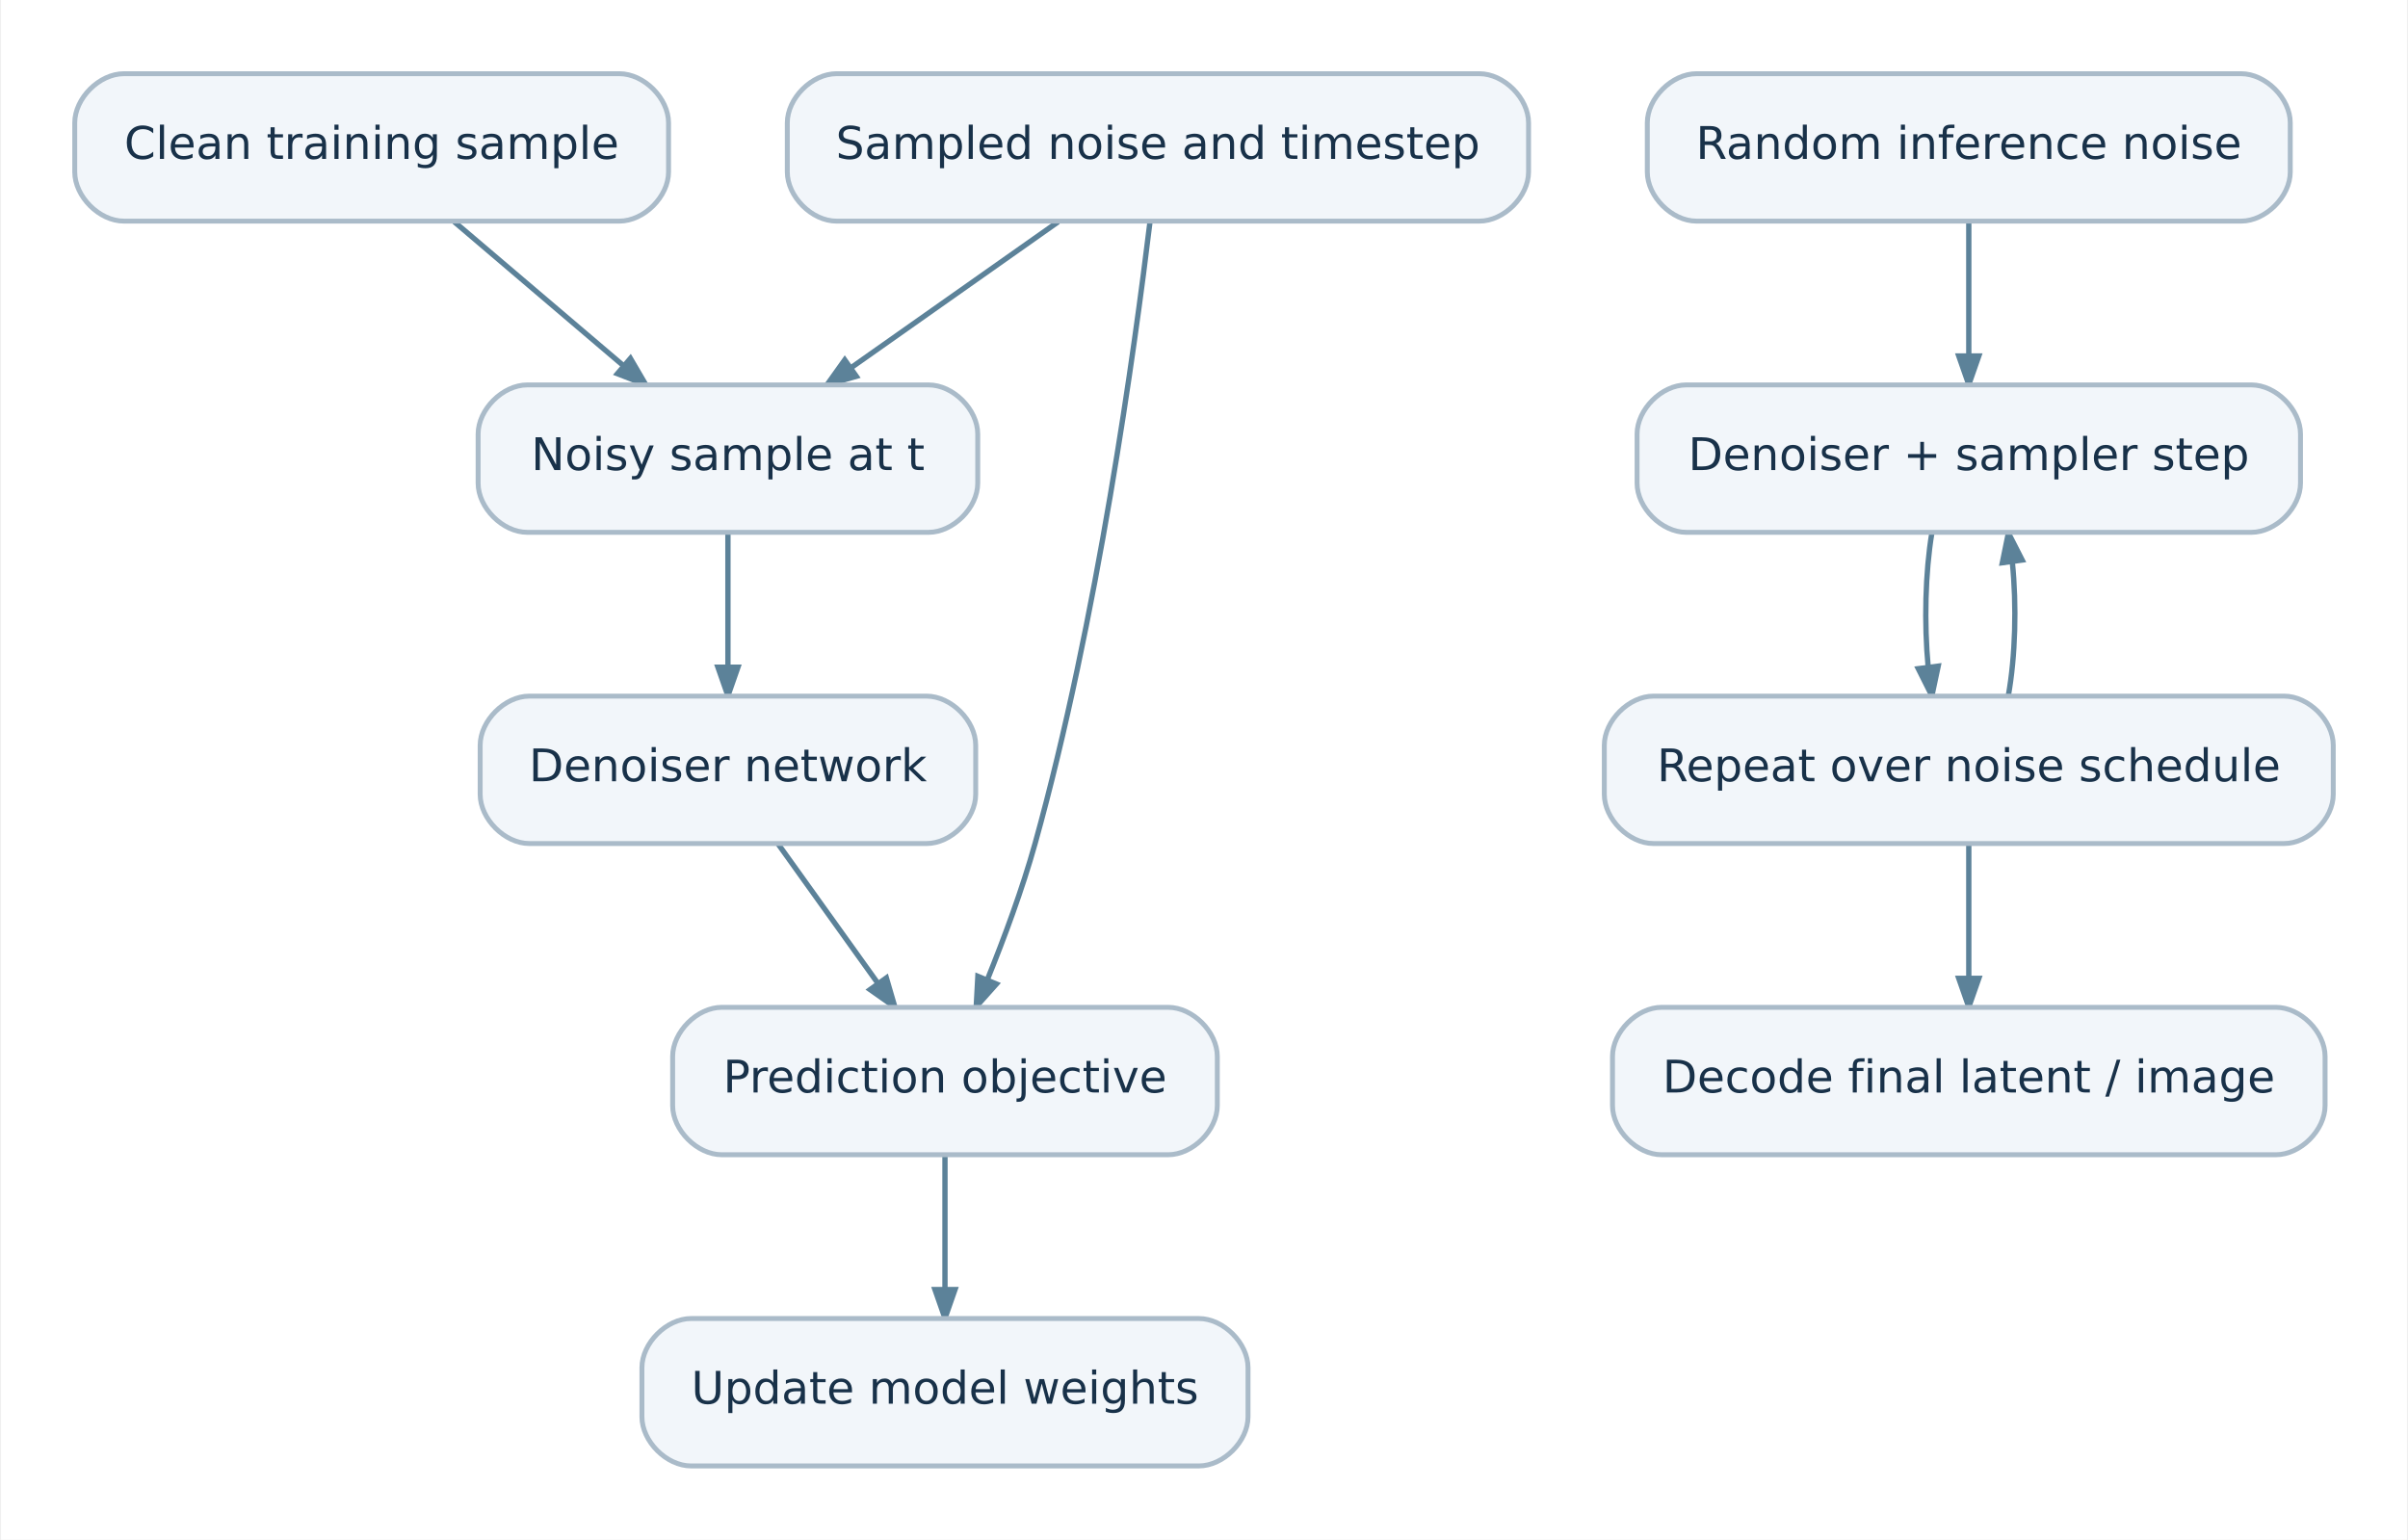
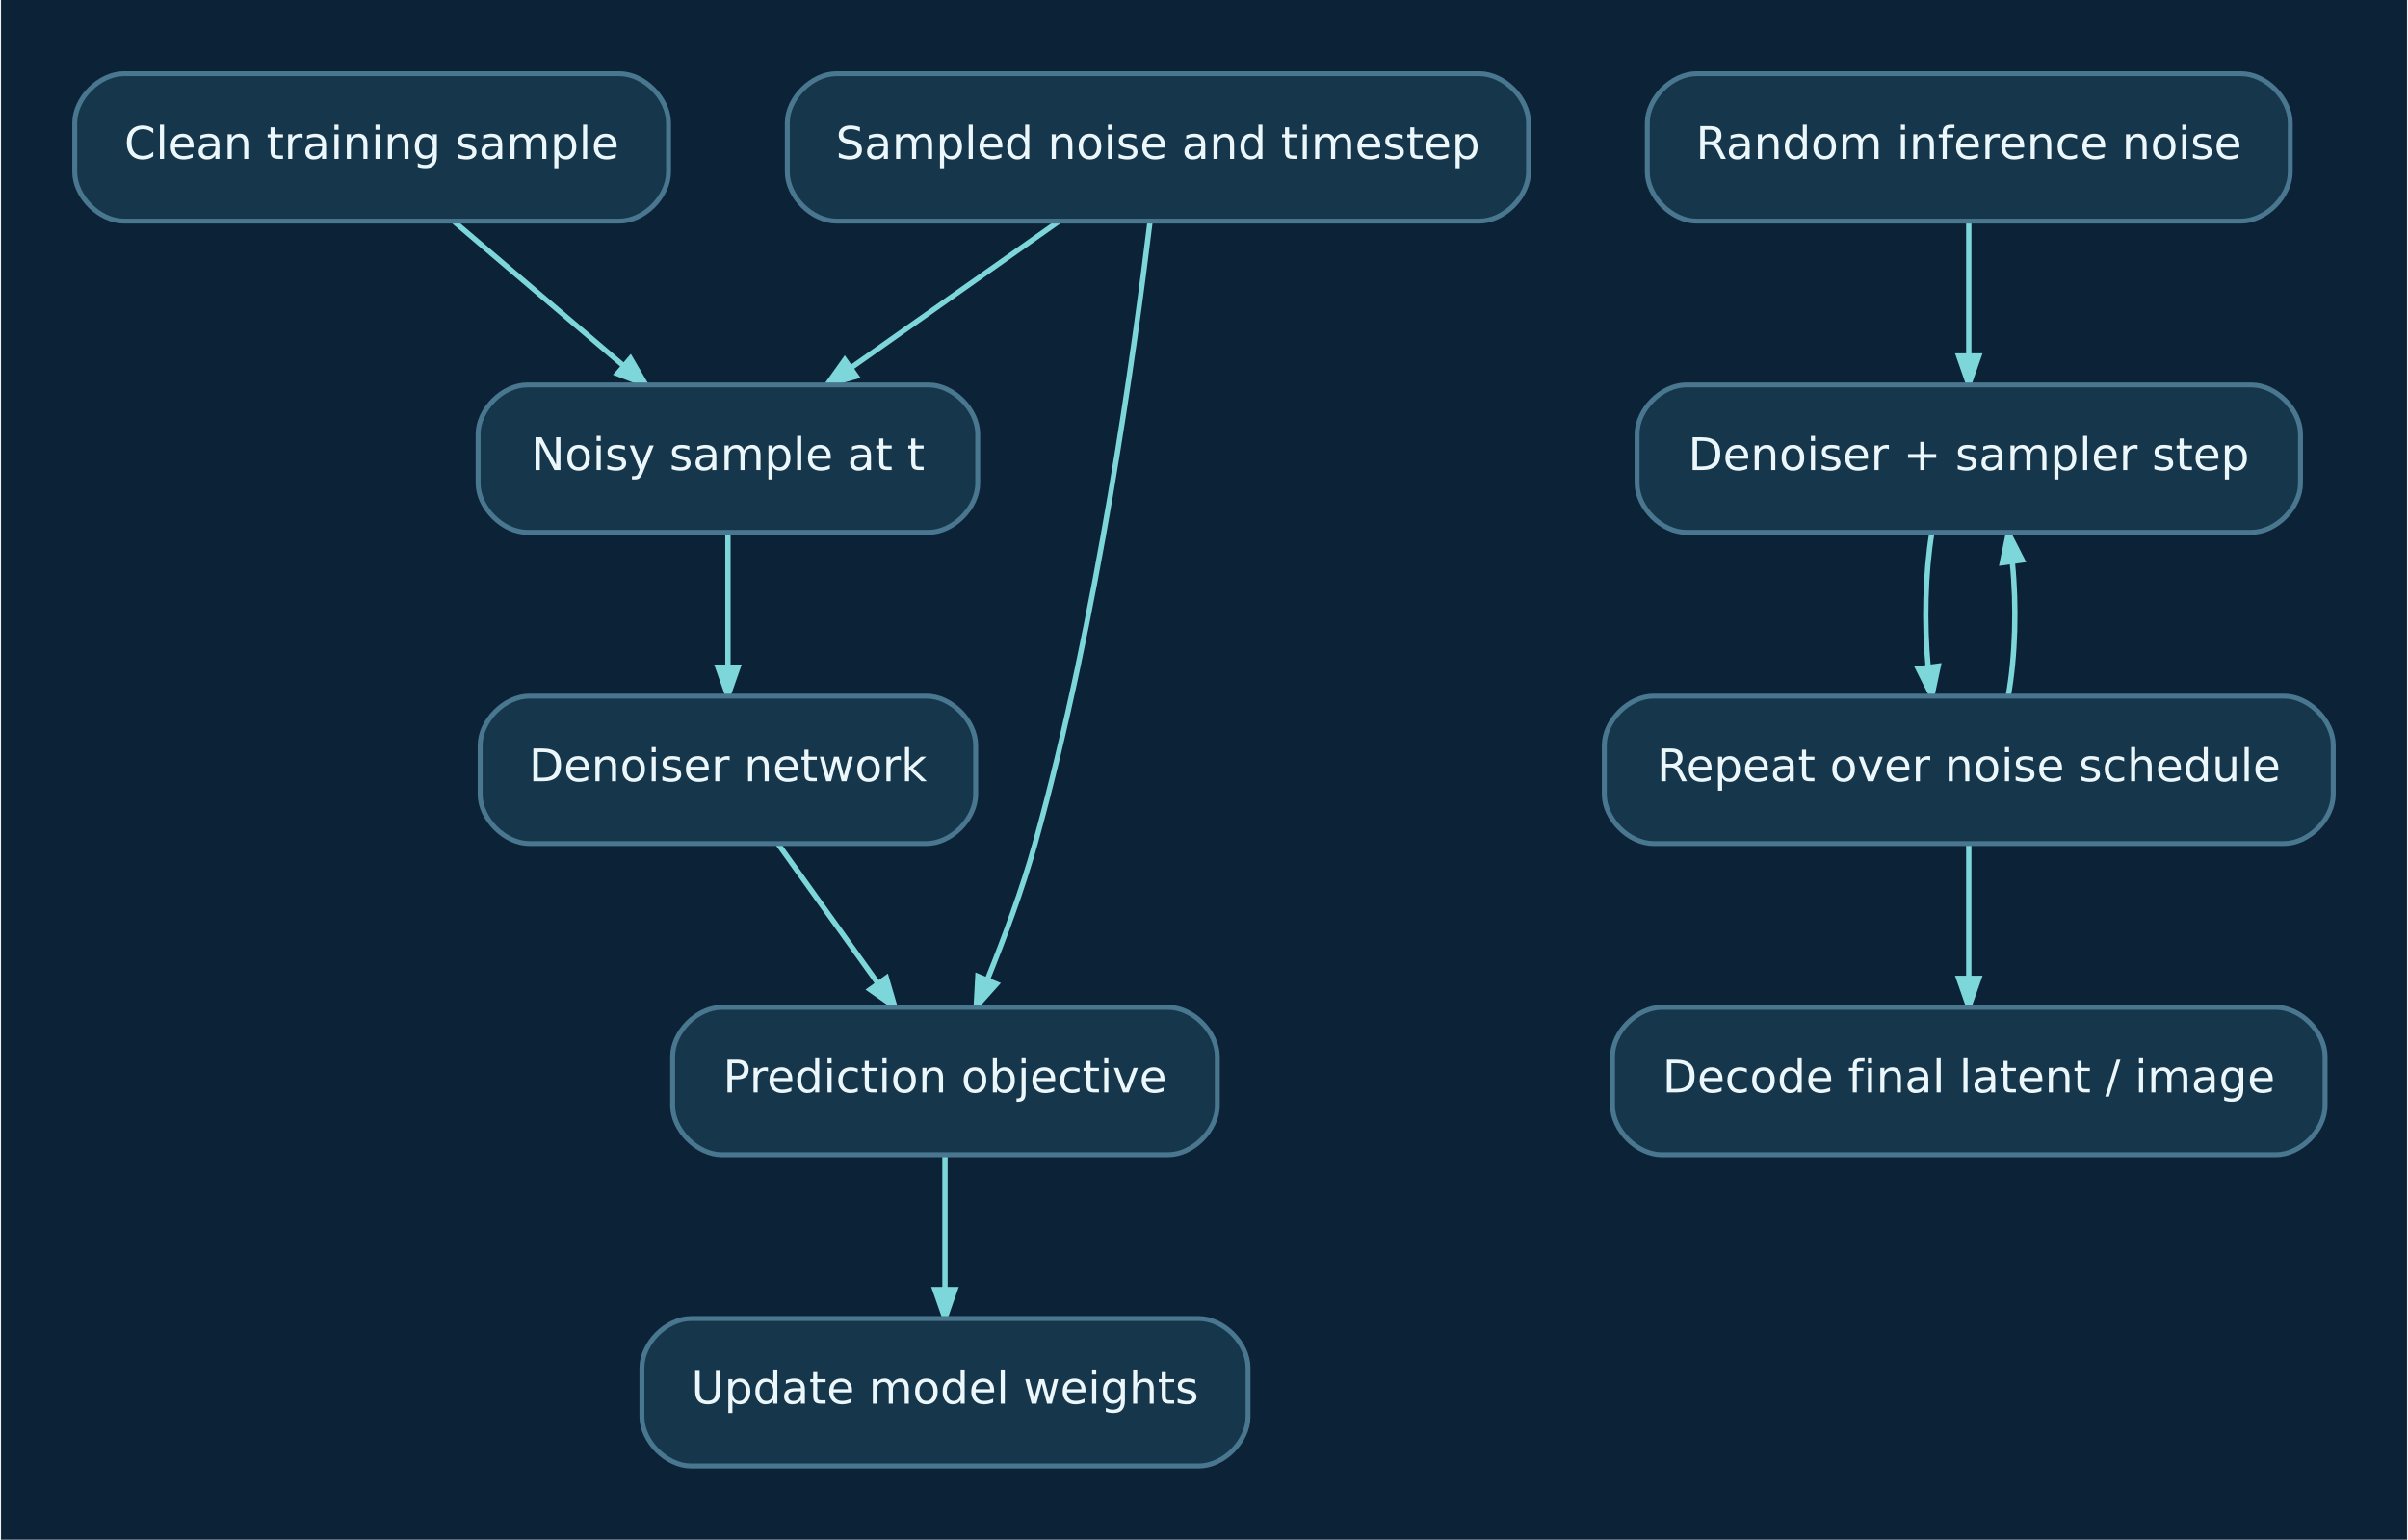
<svg xmlns="http://www.w3.org/2000/svg" width="588pt" height="376pt" viewBox="0.00 0.00 587.50 376.00">
  <g id="graph0" class="graph" transform="scale(1 1) rotate(0) translate(18 358)">
-     <polygon fill="white" stroke="transparent" points="-18,18 -18,-358 569.5,-358 569.5,18 -18,18" />
+     <polygon fill="#0c2236" stroke="transparent" points="-18,18 -18,-358 569.5,-358 569.5,18 -18,18" />
    <g id="edge1" class="edge">
-       <path fill="none" stroke="#5c8299" stroke-width="1.3" d="M92.68,-303.84C104.98,-293.38 120.81,-279.91 133.97,-268.71" />
-       <polygon fill="#5c8299" stroke="#5c8299" stroke-width="1.3" points="135.69,-270.47 139.43,-264.07 132.51,-266.74 135.69,-270.47" />
+       <path fill="none" stroke="#7dd7da" stroke-width="1.3" d="M92.68,-303.84C104.98,-293.38 120.81,-279.91 133.97,-268.71" />
+       <polygon fill="#7dd7da" stroke="#7dd7da" stroke-width="1.3" points="135.69,-270.47 139.43,-264.07 132.51,-266.74 135.69,-270.47" />
    </g>
    <g id="edge3" class="edge">
-       <path fill="none" stroke="#5c8299" stroke-width="1.3" d="M159.5,-227.84C159.5,-218.12 159.5,-205.82 159.5,-195.15" />
-       <polygon fill="#5c8299" stroke="#5c8299" stroke-width="1.3" points="161.95,-195.07 159.5,-188.07 157.05,-195.07 161.95,-195.07" />
+       <path fill="none" stroke="#7dd7da" stroke-width="1.3" d="M159.5,-227.84C159.5,-218.12 159.5,-205.82 159.5,-195.15" />
+       <polygon fill="#7dd7da" stroke="#7dd7da" stroke-width="1.3" points="161.95,-195.07 159.5,-188.07 157.05,-195.07 161.95,-195.07" />
    </g>
    <g id="edge2" class="edge">
-       <path fill="none" stroke="#5c8299" stroke-width="1.3" d="M240.15,-303.84C225.04,-293.19 205.52,-279.43 189.46,-268.12" />
-       <polygon fill="#5c8299" stroke="#5c8299" stroke-width="1.3" points="190.85,-266.1 183.72,-264.07 188.03,-270.11 190.85,-266.1" />
+       <path fill="none" stroke="#7dd7da" stroke-width="1.3" d="M240.15,-303.84C225.04,-293.19 205.52,-279.43 189.46,-268.12" />
+       <polygon fill="#7dd7da" stroke="#7dd7da" stroke-width="1.3" points="190.85,-266.1 183.72,-264.07 188.03,-270.11 190.85,-266.1" />
    </g>
    <g id="edge5" class="edge">
-       <path fill="none" stroke="#5c8299" stroke-width="1.3" d="M262.58,-303.97C258.87,-273.21 249.71,-206.54 234.5,-152 231.4,-140.88 226.95,-128.9 222.87,-118.82" />
-       <polygon fill="#5c8299" stroke="#5c8299" stroke-width="1.3" points="225.06,-117.7 220.13,-112.17 220.53,-119.57 225.06,-117.7" />
+       <path fill="none" stroke="#7dd7da" stroke-width="1.3" d="M262.58,-303.97C258.87,-273.21 249.71,-206.54 234.5,-152 231.4,-140.88 226.95,-128.9 222.87,-118.82" />
+       <polygon fill="#7dd7da" stroke="#7dd7da" stroke-width="1.3" points="225.06,-117.7 220.13,-112.17 220.53,-119.57 225.06,-117.7" />
    </g>
    <g id="edge4" class="edge">
-       <path fill="none" stroke="#5c8299" stroke-width="1.3" d="M171.79,-151.84C179.02,-141.75 188.24,-128.87 196.08,-117.92" />
-       <polygon fill="#5c8299" stroke="#5c8299" stroke-width="1.3" points="198.19,-119.19 200.27,-112.07 194.21,-116.33 198.19,-119.19" />
+       <path fill="none" stroke="#7dd7da" stroke-width="1.3" d="M171.79,-151.84C179.02,-141.75 188.24,-128.87 196.08,-117.92" />
+       <polygon fill="#7dd7da" stroke="#7dd7da" stroke-width="1.3" points="198.19,-119.19 200.27,-112.07 194.21,-116.33 198.19,-119.19" />
    </g>
    <g id="edge6" class="edge">
-       <path fill="none" stroke="#5c8299" stroke-width="1.3" d="M212.5,-75.84C212.5,-66.12 212.5,-53.82 212.5,-43.15" />
-       <polygon fill="#5c8299" stroke="#5c8299" stroke-width="1.3" points="214.95,-43.07 212.5,-36.07 210.05,-43.07 214.95,-43.07" />
+       <path fill="none" stroke="#7dd7da" stroke-width="1.3" d="M212.5,-75.84C212.5,-66.12 212.5,-53.82 212.5,-43.15" />
+       <polygon fill="#7dd7da" stroke="#7dd7da" stroke-width="1.3" points="214.95,-43.07 212.5,-36.07 210.05,-43.07 214.95,-43.07" />
    </g>
    <g id="edge7" class="edge">
-       <path fill="none" stroke="#5c8299" stroke-width="1.3" d="M462.5,-303.84C462.5,-294.12 462.5,-281.82 462.5,-271.15" />
-       <polygon fill="#5c8299" stroke="#5c8299" stroke-width="1.3" points="464.95,-271.07 462.5,-264.07 460.05,-271.07 464.95,-271.07" />
+       <path fill="none" stroke="#7dd7da" stroke-width="1.3" d="M462.5,-303.84C462.5,-294.12 462.5,-281.82 462.5,-271.15" />
+       <polygon fill="#7dd7da" stroke="#7dd7da" stroke-width="1.3" points="464.95,-271.07 462.5,-264.07 460.05,-271.07 464.95,-271.07" />
    </g>
    <g id="edge8" class="edge">
-       <path fill="none" stroke="#5c8299" stroke-width="1.3" d="M453.48,-227.84C451.87,-218.12 451.58,-205.82 452.58,-195.15" />
-       <polygon fill="#5c8299" stroke="#5c8299" stroke-width="1.3" points="455.03,-195.32 453.49,-188.07 450.17,-194.7 455.03,-195.32" />
+       <path fill="none" stroke="#7dd7da" stroke-width="1.3" d="M453.48,-227.84C451.87,-218.12 451.58,-205.82 452.58,-195.15" />
+       <polygon fill="#7dd7da" stroke="#7dd7da" stroke-width="1.3" points="455.03,-195.32 453.49,-188.07 450.17,-194.7 455.03,-195.32" />
    </g>
    <g id="edge9" class="edge">
-       <path fill="none" stroke="#5c8299" stroke-width="1.3" d="M472.15,-188.07C473.88,-197.77 474.21,-210.07 473.13,-220.75" />
-       <polygon fill="#5c8299" stroke="#5c8299" stroke-width="1.3" points="470.69,-220.57 472.17,-227.84 475.54,-221.23 470.69,-220.57" />
+       <path fill="none" stroke="#7dd7da" stroke-width="1.3" d="M472.15,-188.07C473.88,-197.77 474.21,-210.07 473.13,-220.75" />
+       <polygon fill="#7dd7da" stroke="#7dd7da" stroke-width="1.3" points="470.69,-220.57 472.17,-227.84 475.54,-221.23 470.69,-220.57" />
    </g>
    <g id="edge10" class="edge">
-       <path fill="none" stroke="#5c8299" stroke-width="1.3" d="M462.5,-151.84C462.5,-142.12 462.5,-129.82 462.5,-119.15" />
-       <polygon fill="#5c8299" stroke="#5c8299" stroke-width="1.3" points="464.95,-119.07 462.5,-112.07 460.05,-119.07 464.95,-119.07" />
+       <path fill="none" stroke="#7dd7da" stroke-width="1.3" d="M462.5,-151.84C462.5,-142.12 462.5,-129.82 462.5,-119.15" />
+       <polygon fill="#7dd7da" stroke="#7dd7da" stroke-width="1.3" points="464.95,-119.07 462.5,-112.07 460.05,-119.07 464.95,-119.07" />
    </g>
    <g id="node1" class="node">
-       <path fill="#f2f6fa" stroke="#aabbc9" stroke-width="1.2" d="M133,-340C133,-340 12,-340 12,-340 6,-340 0,-334 0,-328 0,-328 0,-316 0,-316 0,-310 6,-304 12,-304 12,-304 133,-304 133,-304 139,-304 145,-310 145,-316 145,-316 145,-328 145,-328 145,-334 139,-340 133,-340" />
-       <text text-anchor="middle" x="72.5" y="-319.2" font-family="DejaVu Sans" font-size="11.00" fill="#183149">Clean training sample</text>
+       <path fill="#16364b" stroke="#4a7790" stroke-width="1.2" d="M133,-340C133,-340 12,-340 12,-340 6,-340 0,-334 0,-328 0,-328 0,-316 0,-316 0,-310 6,-304 12,-304 12,-304 133,-304 133,-304 139,-304 145,-310 145,-316 145,-316 145,-328 145,-328 145,-334 139,-340 133,-340" />
+       <text text-anchor="middle" x="72.5" y="-319.2" font-family="DejaVu Sans" font-size="11.00" fill="#ebf7fa">Clean training sample</text>
    </g>
    <g id="node2" class="node">
-       <path fill="#f2f6fa" stroke="#aabbc9" stroke-width="1.2" d="M208.5,-264C208.5,-264 110.5,-264 110.5,-264 104.5,-264 98.5,-258 98.5,-252 98.5,-252 98.5,-240 98.5,-240 98.5,-234 104.5,-228 110.5,-228 110.5,-228 208.5,-228 208.5,-228 214.5,-228 220.5,-234 220.5,-240 220.5,-240 220.5,-252 220.5,-252 220.5,-258 214.5,-264 208.5,-264" />
-       <text text-anchor="middle" x="159.5" y="-243.2" font-family="DejaVu Sans" font-size="11.00" fill="#183149">Noisy sample at t</text>
+       <path fill="#16364b" stroke="#4a7790" stroke-width="1.2" d="M208.5,-264C208.5,-264 110.5,-264 110.5,-264 104.5,-264 98.5,-258 98.5,-252 98.5,-252 98.5,-240 98.5,-240 98.5,-234 104.5,-228 110.5,-228 110.5,-228 208.5,-228 208.5,-228 214.5,-228 220.5,-234 220.5,-240 220.5,-240 220.5,-252 220.5,-252 220.5,-258 214.5,-264 208.5,-264" />
+       <text text-anchor="middle" x="159.5" y="-243.2" font-family="DejaVu Sans" font-size="11.00" fill="#ebf7fa">Noisy sample at t</text>
    </g>
    <g id="node3" class="node">
-       <path fill="#f2f6fa" stroke="#aabbc9" stroke-width="1.2" d="M343,-340C343,-340 186,-340 186,-340 180,-340 174,-334 174,-328 174,-328 174,-316 174,-316 174,-310 180,-304 186,-304 186,-304 343,-304 343,-304 349,-304 355,-310 355,-316 355,-316 355,-328 355,-328 355,-334 349,-340 343,-340" />
-       <text text-anchor="middle" x="264.5" y="-319.2" font-family="DejaVu Sans" font-size="11.00" fill="#183149">Sampled noise and timestep</text>
+       <path fill="#16364b" stroke="#4a7790" stroke-width="1.2" d="M343,-340C343,-340 186,-340 186,-340 180,-340 174,-334 174,-328 174,-328 174,-316 174,-316 174,-310 180,-304 186,-304 186,-304 343,-304 343,-304 349,-304 355,-310 355,-316 355,-316 355,-328 355,-328 355,-334 349,-340 343,-340" />
+       <text text-anchor="middle" x="264.5" y="-319.2" font-family="DejaVu Sans" font-size="11.00" fill="#ebf7fa">Sampled noise and timestep</text>
    </g>
    <g id="node4" class="node">
-       <path fill="#f2f6fa" stroke="#aabbc9" stroke-width="1.2" d="M208,-188C208,-188 111,-188 111,-188 105,-188 99,-182 99,-176 99,-176 99,-164 99,-164 99,-158 105,-152 111,-152 111,-152 208,-152 208,-152 214,-152 220,-158 220,-164 220,-164 220,-176 220,-176 220,-182 214,-188 208,-188" />
-       <text text-anchor="middle" x="159.5" y="-167.2" font-family="DejaVu Sans" font-size="11.00" fill="#183149">Denoiser network</text>
+       <path fill="#16364b" stroke="#4a7790" stroke-width="1.2" d="M208,-188C208,-188 111,-188 111,-188 105,-188 99,-182 99,-176 99,-176 99,-164 99,-164 99,-158 105,-152 111,-152 111,-152 208,-152 208,-152 214,-152 220,-158 220,-164 220,-164 220,-176 220,-176 220,-182 214,-188 208,-188" />
+       <text text-anchor="middle" x="159.5" y="-167.2" font-family="DejaVu Sans" font-size="11.00" fill="#ebf7fa">Denoiser network</text>
    </g>
    <g id="node5" class="node">
-       <path fill="#f2f6fa" stroke="#aabbc9" stroke-width="1.2" d="M267,-112C267,-112 158,-112 158,-112 152,-112 146,-106 146,-100 146,-100 146,-88 146,-88 146,-82 152,-76 158,-76 158,-76 267,-76 267,-76 273,-76 279,-82 279,-88 279,-88 279,-100 279,-100 279,-106 273,-112 267,-112" />
-       <text text-anchor="middle" x="212.5" y="-91.2" font-family="DejaVu Sans" font-size="11.00" fill="#183149">Prediction objective</text>
+       <path fill="#16364b" stroke="#4a7790" stroke-width="1.2" d="M267,-112C267,-112 158,-112 158,-112 152,-112 146,-106 146,-100 146,-100 146,-88 146,-88 146,-82 152,-76 158,-76 158,-76 267,-76 267,-76 273,-76 279,-82 279,-88 279,-88 279,-100 279,-100 279,-106 273,-112 267,-112" />
+       <text text-anchor="middle" x="212.5" y="-91.2" font-family="DejaVu Sans" font-size="11.00" fill="#ebf7fa">Prediction objective</text>
    </g>
    <g id="node6" class="node">
-       <path fill="#f2f6fa" stroke="#aabbc9" stroke-width="1.2" d="M274.5,-36C274.5,-36 150.5,-36 150.5,-36 144.5,-36 138.5,-30 138.5,-24 138.5,-24 138.5,-12 138.5,-12 138.5,-6 144.5,0 150.5,0 150.5,0 274.5,0 274.5,0 280.5,0 286.5,-6 286.5,-12 286.5,-12 286.5,-24 286.5,-24 286.5,-30 280.5,-36 274.5,-36" />
-       <text text-anchor="middle" x="212.5" y="-15.2" font-family="DejaVu Sans" font-size="11.00" fill="#183149">Update model weights</text>
+       <path fill="#16364b" stroke="#4a7790" stroke-width="1.2" d="M274.5,-36C274.5,-36 150.5,-36 150.5,-36 144.5,-36 138.5,-30 138.5,-24 138.5,-24 138.5,-12 138.5,-12 138.5,-6 144.5,0 150.5,0 150.5,0 274.5,0 274.5,0 280.5,0 286.5,-6 286.5,-12 286.5,-12 286.5,-24 286.5,-24 286.5,-30 280.5,-36 274.5,-36" />
+       <text text-anchor="middle" x="212.5" y="-15.2" font-family="DejaVu Sans" font-size="11.00" fill="#ebf7fa">Update model weights</text>
    </g>
    <g id="node7" class="node">
-       <path fill="#f2f6fa" stroke="#aabbc9" stroke-width="1.2" d="M529,-340C529,-340 396,-340 396,-340 390,-340 384,-334 384,-328 384,-328 384,-316 384,-316 384,-310 390,-304 396,-304 396,-304 529,-304 529,-304 535,-304 541,-310 541,-316 541,-316 541,-328 541,-328 541,-334 535,-340 529,-340" />
-       <text text-anchor="middle" x="462.5" y="-319.2" font-family="DejaVu Sans" font-size="11.00" fill="#183149">Random inference noise</text>
+       <path fill="#16364b" stroke="#4a7790" stroke-width="1.2" d="M529,-340C529,-340 396,-340 396,-340 390,-340 384,-334 384,-328 384,-328 384,-316 384,-316 384,-310 390,-304 396,-304 396,-304 529,-304 529,-304 535,-304 541,-310 541,-316 541,-316 541,-328 541,-328 541,-334 535,-340 529,-340" />
+       <text text-anchor="middle" x="462.5" y="-319.2" font-family="DejaVu Sans" font-size="11.00" fill="#ebf7fa">Random inference noise</text>
    </g>
    <g id="node8" class="node">
-       <path fill="#f2f6fa" stroke="#aabbc9" stroke-width="1.2" d="M531.5,-264C531.5,-264 393.5,-264 393.5,-264 387.5,-264 381.5,-258 381.5,-252 381.5,-252 381.5,-240 381.5,-240 381.5,-234 387.5,-228 393.5,-228 393.5,-228 531.5,-228 531.5,-228 537.5,-228 543.5,-234 543.5,-240 543.5,-240 543.5,-252 543.5,-252 543.5,-258 537.5,-264 531.5,-264" />
-       <text text-anchor="middle" x="462.5" y="-243.2" font-family="DejaVu Sans" font-size="11.00" fill="#183149">Denoiser + sampler step</text>
+       <path fill="#16364b" stroke="#4a7790" stroke-width="1.2" d="M531.5,-264C531.5,-264 393.5,-264 393.5,-264 387.5,-264 381.5,-258 381.5,-252 381.5,-252 381.5,-240 381.5,-240 381.5,-234 387.5,-228 393.5,-228 393.5,-228 531.5,-228 531.5,-228 537.5,-228 543.5,-234 543.5,-240 543.5,-240 543.5,-252 543.5,-252 543.5,-258 537.5,-264 531.5,-264" />
+       <text text-anchor="middle" x="462.5" y="-243.2" font-family="DejaVu Sans" font-size="11.00" fill="#ebf7fa">Denoiser + sampler step</text>
    </g>
    <g id="node9" class="node">
-       <path fill="#f2f6fa" stroke="#aabbc9" stroke-width="1.2" d="M539.5,-188C539.5,-188 385.5,-188 385.5,-188 379.5,-188 373.5,-182 373.5,-176 373.5,-176 373.5,-164 373.5,-164 373.5,-158 379.5,-152 385.5,-152 385.5,-152 539.5,-152 539.5,-152 545.5,-152 551.5,-158 551.5,-164 551.5,-164 551.5,-176 551.5,-176 551.5,-182 545.5,-188 539.5,-188" />
-       <text text-anchor="middle" x="462.5" y="-167.2" font-family="DejaVu Sans" font-size="11.00" fill="#183149">Repeat over noise schedule</text>
+       <path fill="#16364b" stroke="#4a7790" stroke-width="1.2" d="M539.5,-188C539.5,-188 385.5,-188 385.5,-188 379.5,-188 373.5,-182 373.5,-176 373.5,-176 373.5,-164 373.5,-164 373.5,-158 379.5,-152 385.5,-152 385.5,-152 539.5,-152 539.5,-152 545.5,-152 551.5,-158 551.5,-164 551.5,-164 551.5,-176 551.5,-176 551.5,-182 545.5,-188 539.5,-188" />
+       <text text-anchor="middle" x="462.5" y="-167.2" font-family="DejaVu Sans" font-size="11.00" fill="#ebf7fa">Repeat over noise schedule</text>
    </g>
    <g id="node10" class="node">
-       <path fill="#f2f6fa" stroke="#aabbc9" stroke-width="1.2" d="M537.5,-112C537.5,-112 387.5,-112 387.5,-112 381.5,-112 375.5,-106 375.5,-100 375.5,-100 375.5,-88 375.5,-88 375.5,-82 381.5,-76 387.5,-76 387.5,-76 537.5,-76 537.5,-76 543.5,-76 549.5,-82 549.5,-88 549.5,-88 549.5,-100 549.5,-100 549.5,-106 543.5,-112 537.5,-112" />
-       <text text-anchor="middle" x="462.5" y="-91.2" font-family="DejaVu Sans" font-size="11.00" fill="#183149">Decode final latent / image</text>
+       <path fill="#16364b" stroke="#4a7790" stroke-width="1.2" d="M537.5,-112C537.5,-112 387.5,-112 387.5,-112 381.5,-112 375.5,-106 375.5,-100 375.5,-100 375.5,-88 375.5,-88 375.5,-82 381.5,-76 387.5,-76 387.5,-76 537.5,-76 537.5,-76 543.5,-76 549.5,-82 549.5,-88 549.5,-88 549.5,-100 549.5,-100 549.5,-106 543.5,-112 537.5,-112" />
+       <text text-anchor="middle" x="462.5" y="-91.2" font-family="DejaVu Sans" font-size="11.00" fill="#ebf7fa">Decode final latent / image</text>
    </g>
  </g>
</svg>
